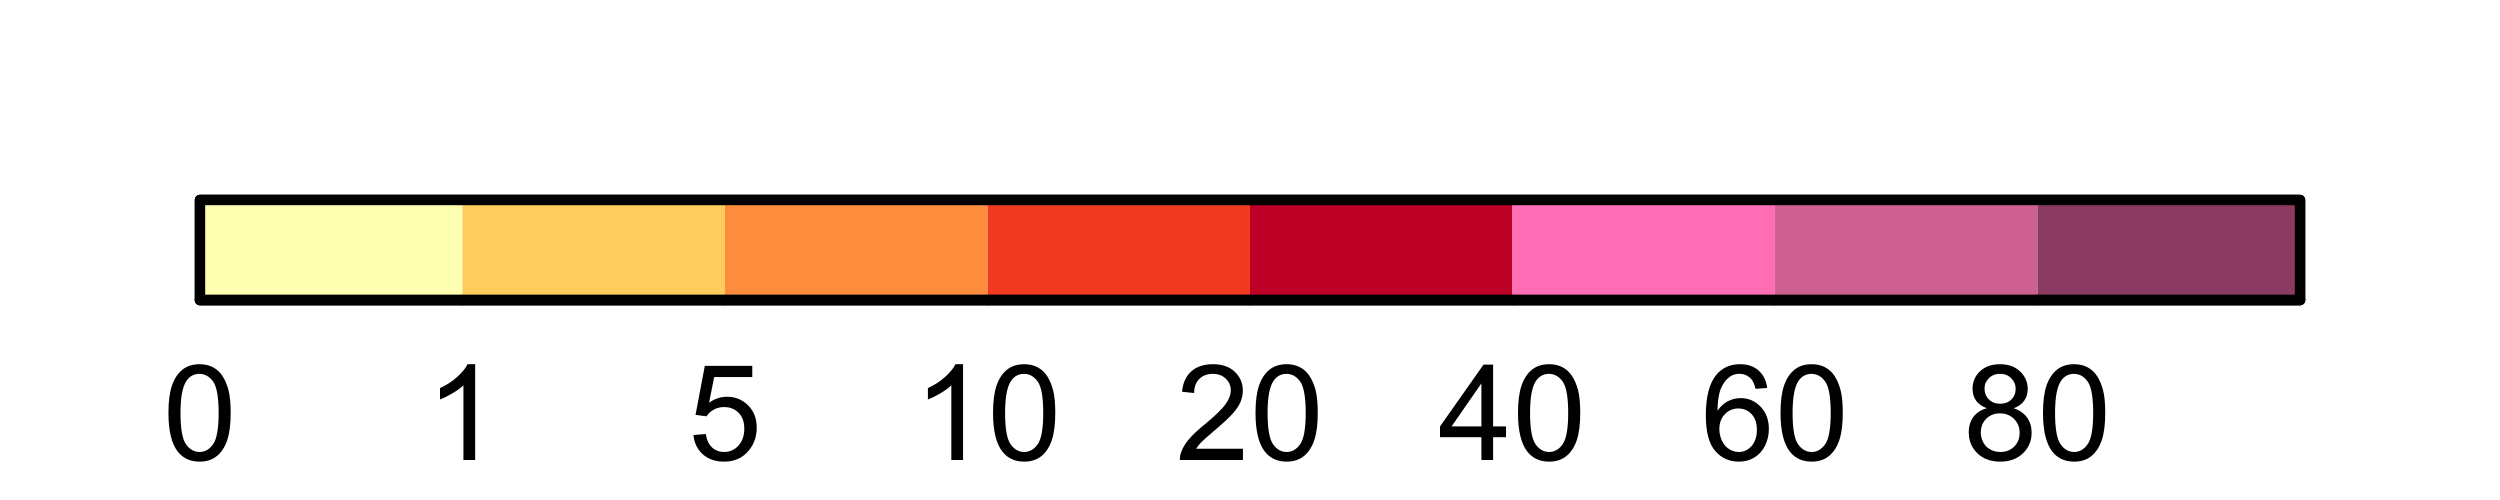
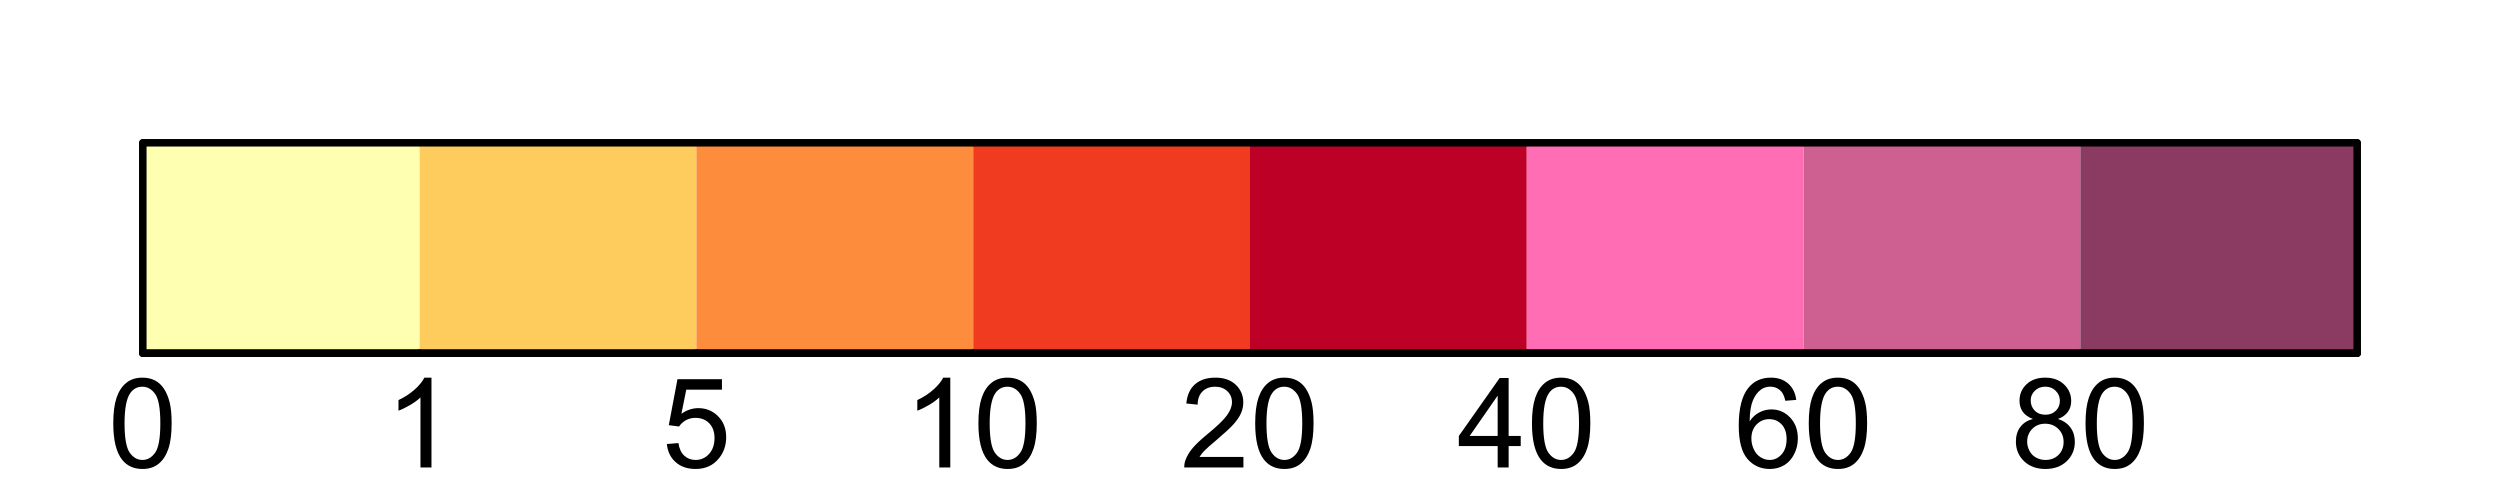
- <svg xmlns="http://www.w3.org/2000/svg" xmlns:xlink="http://www.w3.org/1999/xlink" width="180" height="36" viewBox="0 0 180 36">
+ <svg xmlns="http://www.w3.org/2000/svg" xmlns:xlink="http://www.w3.org/1999/xlink" width="252" height="50" viewBox="0 0 252 50">
  <defs>
    <g>
      <g id="glyph-0-0">
-         <path d="M 0.398 -3.391 C 0.398 -4.203 0.48 -4.855 0.648 -5.352 C 0.816 -5.848 1.066 -6.227 1.395 -6.496 C 1.723 -6.766 2.141 -6.898 2.641 -6.898 C 3.008 -6.898 3.332 -6.824 3.609 -6.676 C 3.887 -6.527 4.117 -6.316 4.297 -6.035 C 4.48 -5.754 4.621 -5.414 4.727 -5.012 C 4.828 -4.613 4.879 -4.07 4.879 -3.391 C 4.879 -2.582 4.797 -1.934 4.633 -1.438 C 4.465 -0.941 4.219 -0.559 3.887 -0.289 C 3.559 -0.02 3.141 0.117 2.641 0.117 C 1.977 0.117 1.457 -0.121 1.078 -0.594 C 0.625 -1.168 0.398 -2.098 0.398 -3.391 M 1.266 -3.391 C 1.266 -2.262 1.398 -1.512 1.66 -1.137 C 1.926 -0.762 2.25 -0.578 2.641 -0.578 C 3.027 -0.578 3.352 -0.766 3.617 -1.141 C 3.879 -1.516 4.012 -2.266 4.012 -3.391 C 4.012 -4.52 3.879 -5.273 3.617 -5.645 C 3.352 -6.016 3.023 -6.203 2.629 -6.203 C 2.242 -6.203 1.934 -6.039 1.703 -5.711 C 1.41 -5.289 1.266 -4.516 1.266 -3.391 Z M 1.266 -3.391 " />
+         <path d="M 0.523 -4.449 C 0.523 -5.516 0.633 -6.371 0.852 -7.023 C 1.07 -7.672 1.398 -8.176 1.832 -8.527 C 2.262 -8.879 2.809 -9.055 3.465 -9.055 C 3.949 -9.055 4.371 -8.957 4.738 -8.766 C 5.102 -8.57 5.402 -8.289 5.641 -7.922 C 5.879 -7.555 6.066 -7.105 6.203 -6.578 C 6.336 -6.055 6.406 -5.344 6.406 -4.449 C 6.406 -3.391 6.297 -2.535 6.078 -1.887 C 5.859 -1.234 5.535 -0.734 5.102 -0.379 C 4.672 -0.023 4.125 0.152 3.465 0.152 C 2.594 0.152 1.91 -0.156 1.414 -0.781 C 0.82 -1.531 0.523 -2.754 0.523 -4.449 M 1.66 -4.449 C 1.66 -2.969 1.836 -1.98 2.18 -1.492 C 2.527 -1 2.957 -0.758 3.465 -0.758 C 3.973 -0.758 4.398 -1.004 4.746 -1.496 C 5.094 -1.988 5.266 -2.973 5.266 -4.449 C 5.266 -5.934 5.094 -6.918 4.746 -7.406 C 4.398 -7.895 3.969 -8.141 3.453 -8.141 C 2.941 -8.141 2.535 -7.926 2.234 -7.492 C 1.852 -6.945 1.66 -5.93 1.66 -4.449 Z M 1.66 -4.449 " />
      </g>
      <g id="glyph-0-1">
-         <path d="M 3.578 0 L 2.734 0 L 2.734 -5.375 C 2.531 -5.184 2.262 -4.988 1.934 -4.797 C 1.605 -4.602 1.309 -4.457 1.047 -4.359 L 1.047 -5.176 C 1.516 -5.398 1.93 -5.664 2.281 -5.98 C 2.637 -6.297 2.887 -6.602 3.031 -6.898 L 3.578 -6.898 Z M 3.578 0 " />
+         <path d="M 4.695 0 L 3.586 0 L 3.586 -7.059 C 3.32 -6.801 2.969 -6.547 2.539 -6.293 C 2.105 -6.039 1.715 -5.848 1.371 -5.723 L 1.371 -6.793 C 1.992 -7.082 2.531 -7.438 2.996 -7.852 C 3.461 -8.266 3.789 -8.668 3.98 -9.055 L 4.695 -9.055 Z M 4.695 0 " />
      </g>
      <g id="glyph-0-2">
-         <path d="M 0.398 -1.801 L 1.285 -1.875 C 1.352 -1.445 1.504 -1.121 1.742 -0.902 C 1.98 -0.684 2.27 -0.578 2.605 -0.578 C 3.012 -0.578 3.355 -0.73 3.637 -1.035 C 3.918 -1.344 4.059 -1.75 4.059 -2.254 C 4.059 -2.734 3.926 -3.117 3.652 -3.395 C 3.383 -3.672 3.031 -3.812 2.594 -3.812 C 2.32 -3.812 2.074 -3.75 1.855 -3.625 C 1.637 -3.504 1.465 -3.344 1.34 -3.145 L 0.547 -3.25 L 1.215 -6.777 L 4.633 -6.777 L 4.633 -5.973 L 1.891 -5.973 L 1.52 -4.125 C 1.93 -4.414 2.363 -4.555 2.816 -4.555 C 3.418 -4.555 3.922 -4.348 4.336 -3.934 C 4.75 -3.516 4.953 -2.984 4.953 -2.328 C 4.953 -1.707 4.773 -1.172 4.41 -0.719 C 3.969 -0.16 3.367 0.117 2.605 0.117 C 1.98 0.117 1.473 -0.059 1.074 -0.406 C 0.68 -0.758 0.453 -1.223 0.398 -1.801 Z M 0.398 -1.801 " />
+         <path d="M 0.523 -2.363 L 1.688 -2.461 C 1.773 -1.895 1.973 -1.469 2.285 -1.184 C 2.598 -0.898 2.977 -0.758 3.422 -0.758 C 3.953 -0.758 4.406 -0.957 4.773 -1.359 C 5.145 -1.762 5.328 -2.293 5.328 -2.961 C 5.328 -3.59 5.152 -4.09 4.797 -4.453 C 4.441 -4.82 3.977 -5 3.402 -5 C 3.047 -5 2.723 -4.922 2.438 -4.758 C 2.148 -4.598 1.922 -4.387 1.758 -4.129 L 0.719 -4.262 L 1.594 -8.895 L 6.078 -8.895 L 6.078 -7.84 L 2.48 -7.84 L 1.992 -5.414 C 2.535 -5.793 3.102 -5.98 3.699 -5.98 C 4.484 -5.98 5.148 -5.707 5.691 -5.16 C 6.23 -4.617 6.504 -3.914 6.504 -3.059 C 6.504 -2.242 6.266 -1.535 5.789 -0.941 C 5.211 -0.211 4.422 0.152 3.422 0.152 C 2.602 0.152 1.93 -0.074 1.41 -0.535 C 0.895 -0.996 0.598 -1.605 0.523 -2.363 Z M 0.523 -2.363 " />
      </g>
      <g id="glyph-0-3">
-         <path d="M 4.832 -0.812 L 4.832 0 L 0.289 0 C 0.285 -0.203 0.316 -0.398 0.391 -0.586 C 0.504 -0.895 0.691 -1.199 0.945 -1.5 C 1.199 -1.801 1.566 -2.148 2.047 -2.539 C 2.797 -3.152 3.301 -3.637 3.562 -3.996 C 3.824 -4.355 3.957 -4.691 3.957 -5.012 C 3.957 -5.344 3.836 -5.629 3.598 -5.855 C 3.359 -6.086 3.047 -6.203 2.664 -6.203 C 2.258 -6.203 1.93 -6.078 1.688 -5.836 C 1.445 -5.594 1.32 -5.254 1.316 -4.824 L 0.449 -4.914 C 0.508 -5.559 0.734 -6.051 1.121 -6.391 C 1.508 -6.73 2.027 -6.898 2.68 -6.898 C 3.34 -6.898 3.863 -6.719 4.246 -6.352 C 4.633 -5.984 4.824 -5.531 4.824 -4.992 C 4.824 -4.719 4.766 -4.445 4.656 -4.18 C 4.543 -3.914 4.355 -3.637 4.094 -3.344 C 3.832 -3.047 3.398 -2.645 2.793 -2.133 C 2.289 -1.707 1.961 -1.418 1.82 -1.27 C 1.676 -1.117 1.555 -0.965 1.461 -0.812 Z M 4.832 -0.812 " />
+         <path d="M 6.344 -1.062 L 6.344 0 L 0.383 0 C 0.375 -0.266 0.418 -0.523 0.512 -0.77 C 0.664 -1.176 0.906 -1.574 1.238 -1.969 C 1.574 -2.363 2.059 -2.816 2.688 -3.336 C 3.668 -4.137 4.332 -4.773 4.676 -5.246 C 5.02 -5.715 5.191 -6.16 5.191 -6.578 C 5.191 -7.016 5.035 -7.387 4.723 -7.688 C 4.406 -7.988 4 -8.141 3.496 -8.141 C 2.961 -8.141 2.535 -7.98 2.215 -7.66 C 1.895 -7.34 1.734 -6.898 1.73 -6.332 L 0.59 -6.449 C 0.668 -7.297 0.961 -7.945 1.469 -8.391 C 1.98 -8.832 2.66 -9.055 3.52 -9.055 C 4.383 -9.055 5.07 -8.816 5.574 -8.336 C 6.078 -7.855 6.332 -7.262 6.332 -6.551 C 6.332 -6.191 6.258 -5.836 6.109 -5.488 C 5.961 -5.141 5.715 -4.773 5.375 -4.387 C 5.031 -4 4.461 -3.473 3.668 -2.801 C 3.004 -2.242 2.574 -1.863 2.387 -1.664 C 2.199 -1.465 2.043 -1.266 1.918 -1.062 Z M 6.344 -1.062 " />
      </g>
      <g id="glyph-0-4">
-         <path d="M 3.102 0 L 3.102 -1.645 L 0.121 -1.645 L 0.121 -2.418 L 3.258 -6.871 L 3.945 -6.871 L 3.945 -2.418 L 4.875 -2.418 L 4.875 -1.645 L 3.945 -1.645 L 3.945 0 L 3.102 0 M 3.102 -2.418 L 3.102 -5.516 L 0.953 -2.418 Z M 3.102 -2.418 " />
+         <path d="M 4.074 0 L 4.074 -2.16 L 0.16 -2.16 L 0.16 -3.176 L 4.277 -9.02 L 5.18 -9.02 L 5.18 -3.176 L 6.398 -3.176 L 6.398 -2.16 L 5.18 -2.16 L 5.18 0 L 4.074 0 M 4.074 -3.176 L 4.074 -7.242 L 1.25 -3.176 Z M 4.074 -3.176 " />
      </g>
      <g id="glyph-0-5">
-         <path d="M 4.777 -5.188 L 3.938 -5.125 C 3.863 -5.453 3.758 -5.695 3.617 -5.844 C 3.391 -6.086 3.109 -6.207 2.773 -6.207 C 2.508 -6.207 2.27 -6.133 2.066 -5.98 C 1.801 -5.789 1.594 -5.504 1.438 -5.133 C 1.285 -4.762 1.207 -4.23 1.199 -3.543 C 1.402 -3.852 1.652 -4.082 1.945 -4.234 C 2.238 -4.383 2.547 -4.457 2.867 -4.457 C 3.43 -4.457 3.91 -4.25 4.305 -3.836 C 4.699 -3.422 4.898 -2.887 4.898 -2.23 C 4.898 -1.801 4.805 -1.398 4.621 -1.027 C 4.434 -0.66 4.18 -0.375 3.852 -0.18 C 3.527 0.02 3.16 0.117 2.746 0.117 C 2.043 0.117 1.469 -0.141 1.027 -0.66 C 0.582 -1.176 0.359 -2.027 0.359 -3.215 C 0.359 -4.543 0.605 -5.508 1.098 -6.113 C 1.523 -6.637 2.102 -6.898 2.828 -6.898 C 3.367 -6.898 3.809 -6.75 4.156 -6.445 C 4.5 -6.141 4.707 -5.723 4.777 -5.188 M 1.332 -2.227 C 1.332 -1.938 1.395 -1.656 1.516 -1.391 C 1.641 -1.125 1.812 -0.926 2.035 -0.785 C 2.258 -0.645 2.488 -0.578 2.734 -0.578 C 3.09 -0.578 3.395 -0.719 3.652 -1.008 C 3.906 -1.297 4.035 -1.688 4.035 -2.18 C 4.035 -2.656 3.91 -3.027 3.656 -3.301 C 3.402 -3.574 3.086 -3.711 2.699 -3.711 C 2.32 -3.711 1.996 -3.574 1.73 -3.301 C 1.465 -3.027 1.332 -2.672 1.332 -2.227 Z M 1.332 -2.227 " />
+         <path d="M 6.27 -6.812 L 5.168 -6.723 C 5.07 -7.16 4.93 -7.477 4.75 -7.672 C 4.449 -7.988 4.082 -8.145 3.641 -8.145 C 3.289 -8.145 2.98 -8.047 2.715 -7.852 C 2.363 -7.598 2.09 -7.227 1.891 -6.738 C 1.688 -6.25 1.582 -5.555 1.574 -4.652 C 1.84 -5.059 2.168 -5.359 2.555 -5.555 C 2.938 -5.754 3.344 -5.852 3.766 -5.852 C 4.504 -5.852 5.133 -5.578 5.652 -5.035 C 6.168 -4.492 6.43 -3.789 6.43 -2.93 C 6.43 -2.363 6.309 -1.836 6.062 -1.352 C 5.82 -0.863 5.484 -0.492 5.059 -0.234 C 4.629 0.023 4.148 0.152 3.605 0.152 C 2.684 0.152 1.93 -0.188 1.348 -0.863 C 0.766 -1.543 0.473 -2.66 0.473 -4.219 C 0.473 -5.965 0.797 -7.23 1.441 -8.023 C 2 -8.711 2.758 -9.055 3.711 -9.055 C 4.418 -9.055 5 -8.855 5.453 -8.461 C 5.906 -8.062 6.18 -7.512 6.27 -6.812 M 1.746 -2.922 C 1.746 -2.539 1.828 -2.176 1.992 -1.828 C 2.152 -1.48 2.379 -1.215 2.672 -1.031 C 2.961 -0.848 3.266 -0.758 3.586 -0.758 C 4.055 -0.758 4.457 -0.945 4.793 -1.324 C 5.129 -1.699 5.297 -2.211 5.297 -2.859 C 5.297 -3.484 5.133 -3.977 4.801 -4.336 C 4.465 -4.691 4.047 -4.871 3.543 -4.871 C 3.043 -4.871 2.617 -4.691 2.27 -4.336 C 1.922 -3.977 1.746 -3.504 1.746 -2.922 Z M 1.746 -2.922 " />
      </g>
      <g id="glyph-0-6">
-         <path d="M 1.695 -3.727 C 1.348 -3.855 1.086 -4.039 0.918 -4.273 C 0.75 -4.512 0.664 -4.797 0.664 -5.129 C 0.664 -5.629 0.844 -6.047 1.203 -6.391 C 1.562 -6.73 2.043 -6.898 2.641 -6.898 C 3.238 -6.898 3.723 -6.727 4.086 -6.379 C 4.453 -6.027 4.637 -5.605 4.637 -5.105 C 4.637 -4.785 4.551 -4.508 4.387 -4.273 C 4.219 -4.035 3.965 -3.855 3.625 -3.727 C 4.047 -3.59 4.367 -3.367 4.586 -3.062 C 4.809 -2.754 4.918 -2.391 4.918 -1.965 C 4.918 -1.375 4.711 -0.883 4.293 -0.484 C 3.879 -0.082 3.332 0.117 2.652 0.117 C 1.977 0.117 1.43 -0.082 1.012 -0.484 C 0.598 -0.887 0.391 -1.387 0.391 -1.988 C 0.391 -2.434 0.504 -2.809 0.73 -3.109 C 0.957 -3.41 1.277 -3.617 1.695 -3.727 M 1.527 -5.156 C 1.527 -4.832 1.633 -4.566 1.844 -4.359 C 2.051 -4.152 2.324 -4.051 2.656 -4.051 C 2.984 -4.051 3.25 -4.152 3.457 -4.355 C 3.664 -4.562 3.77 -4.812 3.77 -5.109 C 3.77 -5.418 3.66 -5.68 3.449 -5.891 C 3.234 -6.102 2.969 -6.207 2.648 -6.207 C 2.328 -6.207 2.059 -6.102 1.848 -5.898 C 1.633 -5.691 1.527 -5.445 1.527 -5.156 M 1.258 -1.984 C 1.258 -1.742 1.312 -1.508 1.426 -1.285 C 1.543 -1.059 1.711 -0.887 1.938 -0.762 C 2.16 -0.637 2.402 -0.578 2.664 -0.578 C 3.066 -0.578 3.398 -0.707 3.66 -0.965 C 3.922 -1.227 4.055 -1.555 4.055 -1.953 C 4.055 -2.359 3.918 -2.695 3.648 -2.961 C 3.379 -3.227 3.039 -3.359 2.633 -3.359 C 2.238 -3.359 1.91 -3.23 1.648 -2.969 C 1.387 -2.703 1.258 -2.375 1.258 -1.984 Z M 1.258 -1.984 " />
+         <path d="M 2.227 -4.891 C 1.77 -5.059 1.426 -5.301 1.207 -5.609 C 0.984 -5.922 0.875 -6.297 0.875 -6.73 C 0.875 -7.387 1.109 -7.938 1.582 -8.387 C 2.055 -8.832 2.68 -9.055 3.465 -9.055 C 4.25 -9.055 4.887 -8.828 5.363 -8.371 C 5.844 -7.914 6.086 -7.355 6.086 -6.699 C 6.086 -6.281 5.977 -5.918 5.754 -5.609 C 5.535 -5.297 5.203 -5.059 4.754 -4.891 C 5.309 -4.711 5.73 -4.418 6.02 -4.016 C 6.309 -3.617 6.453 -3.137 6.453 -2.578 C 6.453 -1.809 6.18 -1.16 5.637 -0.633 C 5.09 -0.109 4.371 0.152 3.48 0.152 C 2.594 0.152 1.875 -0.109 1.328 -0.637 C 0.785 -1.164 0.512 -1.82 0.512 -2.609 C 0.512 -3.195 0.66 -3.688 0.957 -4.082 C 1.254 -4.477 1.676 -4.746 2.227 -4.891 M 2.004 -6.77 C 2.004 -6.34 2.145 -5.992 2.418 -5.723 C 2.691 -5.449 3.051 -5.316 3.488 -5.316 C 3.914 -5.316 4.266 -5.449 4.539 -5.719 C 4.809 -5.988 4.945 -6.316 4.945 -6.707 C 4.945 -7.113 4.805 -7.453 4.523 -7.73 C 4.242 -8.008 3.895 -8.145 3.477 -8.145 C 3.055 -8.145 2.703 -8.012 2.426 -7.738 C 2.145 -7.469 2.004 -7.145 2.004 -6.77 M 1.648 -2.602 C 1.648 -2.285 1.723 -1.98 1.875 -1.688 C 2.023 -1.391 2.246 -1.16 2.539 -1 C 2.836 -0.836 3.152 -0.758 3.496 -0.758 C 4.023 -0.758 4.461 -0.926 4.805 -1.266 C 5.148 -1.609 5.32 -2.039 5.32 -2.566 C 5.32 -3.098 5.145 -3.539 4.789 -3.887 C 4.434 -4.238 3.992 -4.41 3.457 -4.41 C 2.938 -4.41 2.504 -4.238 2.164 -3.895 C 1.82 -3.551 1.648 -3.121 1.648 -2.602 Z M 1.648 -2.602 " />
      </g>
    </g>
    <clipPath id="clip-0">
-       <path clip-rule="nonzero" d="M 14.398 14.398 L 34 14.398 L 34 21.598 L 14.398 21.598 Z M 14.398 14.398 " />
+       <path clip-rule="nonzero" d="M 14.398 14.398 L 43 14.398 L 43 35.598 L 14.398 35.598 Z M 14.398 14.398 " />
    </clipPath>
    <clipPath id="clip-1">
-       <path clip-rule="nonzero" d="M 33 14.398 L 53 14.398 L 53 21.598 L 33 21.598 Z M 33 14.398 " />
+       <path clip-rule="nonzero" d="M 42 14.398 L 71 14.398 L 71 35.598 L 42 35.598 Z M 42 14.398 " />
    </clipPath>
    <clipPath id="clip-2">
-       <path clip-rule="nonzero" d="M 52 14.398 L 72 14.398 L 72 21.598 L 52 21.598 Z M 52 14.398 " />
+       <path clip-rule="nonzero" d="M 70 14.398 L 99 14.398 L 99 35.598 L 70 35.598 Z M 70 14.398 " />
    </clipPath>
    <clipPath id="clip-3">
-       <path clip-rule="nonzero" d="M 71 14.398 L 90 14.398 L 90 21.598 L 71 21.598 Z M 71 14.398 " />
+       <path clip-rule="nonzero" d="M 98 14.398 L 126 14.398 L 126 35.598 L 98 35.598 Z M 98 14.398 " />
    </clipPath>
    <clipPath id="clip-4">
-       <path clip-rule="nonzero" d="M 90 14.398 L 109 14.398 L 109 21.598 L 90 21.598 Z M 90 14.398 " />
+       <path clip-rule="nonzero" d="M 126 14.398 L 154 14.398 L 154 35.598 L 126 35.598 Z M 126 14.398 " />
    </clipPath>
    <clipPath id="clip-5">
-       <path clip-rule="nonzero" d="M 108 14.398 L 128 14.398 L 128 21.598 L 108 21.598 Z M 108 14.398 " />
+       <path clip-rule="nonzero" d="M 153 14.398 L 182 14.398 L 182 35.598 L 153 35.598 Z M 153 14.398 " />
    </clipPath>
    <clipPath id="clip-6">
-       <path clip-rule="nonzero" d="M 127 14.398 L 147 14.398 L 147 21.598 L 127 21.598 Z M 127 14.398 " />
+       <path clip-rule="nonzero" d="M 181 14.398 L 210 14.398 L 210 35.598 L 181 35.598 Z M 181 14.398 " />
    </clipPath>
    <clipPath id="clip-7">
-       <path clip-rule="nonzero" d="M 146 14.398 L 165.598 14.398 L 165.598 21.598 L 146 21.598 Z M 146 14.398 " />
+       <path clip-rule="nonzero" d="M 209 14.398 L 237.598 14.398 L 237.598 35.598 L 209 35.598 Z M 209 14.398 " />
    </clipPath>
  </defs>
-   <rect x="-18" y="-3.6" width="216" height="43.2" fill="rgb(100%, 100%, 100%)" fill-opacity="1" />
-   <path fill="none" stroke-width="0.75" stroke-linecap="round" stroke-linejoin="round" stroke="rgb(0%, 0%, 0%)" stroke-opacity="1" stroke-miterlimit="10" d="M 14.398 21.602 L 165.602 21.602 L 165.602 14.398 L 14.398 14.398 Z M 14.398 21.602 " />
+   <rect x="-25.2" y="-5" width="302.4" height="60" fill="rgb(100%, 100%, 100%)" fill-opacity="1" />
+   <path fill="none" stroke-width="0.75" stroke-linecap="round" stroke-linejoin="round" stroke="rgb(0%, 0%, 0%)" stroke-opacity="1" stroke-miterlimit="10" d="M 14.398 35.602 L 237.602 35.602 L 237.602 14.398 L 14.398 14.398 Z M 14.398 35.602 " />
  <g clip-path="url(#clip-0)">
-     <path fill-rule="nonzero" fill="rgb(100%, 100%, 69.804%)" fill-opacity="1" d="M 14.398 21.602 L 33.297 21.602 L 33.297 14.402 L 14.398 14.402 Z M 14.398 21.602 " />
+     <path fill-rule="nonzero" fill="rgb(100%, 100%, 69.804%)" fill-opacity="1" d="M 14.398 35.602 L 42.297 35.602 L 42.297 14.402 L 14.398 14.402 Z M 14.398 35.602 " />
  </g>
  <g clip-path="url(#clip-1)">
-     <path fill-rule="nonzero" fill="rgb(99.608%, 80%, 36.078%)" fill-opacity="1" d="M 33.301 21.602 L 52.199 21.602 L 52.199 14.402 L 33.301 14.402 Z M 33.301 21.602 " />
+     <path fill-rule="nonzero" fill="rgb(99.608%, 80%, 36.078%)" fill-opacity="1" d="M 42.301 35.602 L 70.199 35.602 L 70.199 14.402 L 42.301 14.402 Z M 42.301 35.602 " />
  </g>
  <g clip-path="url(#clip-2)">
-     <path fill-rule="nonzero" fill="rgb(99.216%, 55.294%, 23.529%)" fill-opacity="1" d="M 52.199 21.602 L 71.098 21.602 L 71.098 14.402 L 52.199 14.402 Z M 52.199 21.602 " />
+     <path fill-rule="nonzero" fill="rgb(99.216%, 55.294%, 23.529%)" fill-opacity="1" d="M 70.199 35.602 L 98.098 35.602 L 98.098 14.402 L 70.199 14.402 Z M 70.199 35.602 " />
  </g>
  <g clip-path="url(#clip-3)">
-     <path fill-rule="nonzero" fill="rgb(94.118%, 23.137%, 12.549%)" fill-opacity="1" d="M 71.102 21.602 L 90 21.602 L 90 14.402 L 71.102 14.402 Z M 71.102 21.602 " />
+     <path fill-rule="nonzero" fill="rgb(94.118%, 23.137%, 12.549%)" fill-opacity="1" d="M 98.102 35.602 L 126 35.602 L 126 14.402 L 98.102 14.402 Z M 98.102 35.602 " />
  </g>
  <g clip-path="url(#clip-4)">
-     <path fill-rule="nonzero" fill="rgb(74.118%, 0%, 14.902%)" fill-opacity="1" d="M 90 21.602 L 108.898 21.602 L 108.898 14.402 L 90 14.402 Z M 90 21.602 " />
+     <path fill-rule="nonzero" fill="rgb(74.118%, 0%, 14.902%)" fill-opacity="1" d="M 126 35.602 L 153.898 35.602 L 153.898 14.402 L 126 14.402 Z M 126 35.602 " />
  </g>
  <g clip-path="url(#clip-5)">
-     <path fill-rule="nonzero" fill="rgb(100%, 43.137%, 70.588%)" fill-opacity="1" d="M 108.898 21.602 L 127.797 21.602 L 127.797 14.402 L 108.898 14.402 Z M 108.898 21.602 " />
+     <path fill-rule="nonzero" fill="rgb(100%, 43.137%, 70.588%)" fill-opacity="1" d="M 153.898 35.602 L 181.797 35.602 L 181.797 14.402 L 153.898 14.402 Z M 153.898 35.602 " />
  </g>
  <g clip-path="url(#clip-6)">
-     <path fill-rule="nonzero" fill="rgb(80.392%, 37.647%, 56.471%)" fill-opacity="1" d="M 127.801 21.602 L 146.699 21.602 L 146.699 14.402 L 127.801 14.402 Z M 127.801 21.602 " />
+     <path fill-rule="nonzero" fill="rgb(80.392%, 37.647%, 56.471%)" fill-opacity="1" d="M 181.801 35.602 L 209.699 35.602 L 209.699 14.402 L 181.801 14.402 Z M 181.801 35.602 " />
  </g>
  <g clip-path="url(#clip-7)">
-     <path fill-rule="nonzero" fill="rgb(54.51%, 22.745%, 38.431%)" fill-opacity="1" d="M 146.699 21.602 L 165.598 21.602 L 165.598 14.402 L 146.699 14.402 Z M 146.699 21.602 " />
+     <path fill-rule="nonzero" fill="rgb(54.51%, 22.745%, 38.431%)" fill-opacity="1" d="M 209.699 35.602 L 237.598 35.602 L 237.598 14.402 L 209.699 14.402 Z M 209.699 35.602 " />
  </g>
-   <path fill="none" stroke-width="0.75" stroke-linecap="round" stroke-linejoin="round" stroke="rgb(0%, 0%, 0%)" stroke-opacity="1" stroke-miterlimit="10" d="M 14.398 21.602 L 165.602 21.602 " />
-   <path fill="none" stroke-width="0.75" stroke-linecap="round" stroke-linejoin="round" stroke="rgb(0%, 0%, 0%)" stroke-opacity="1" stroke-miterlimit="10" d="M 14.398 21.602 L 14.398 21.602 " />
-   <path fill="none" stroke-width="0.75" stroke-linecap="round" stroke-linejoin="round" stroke="rgb(0%, 0%, 0%)" stroke-opacity="1" stroke-miterlimit="10" d="M 33.301 21.602 L 33.301 21.602 " />
-   <path fill="none" stroke-width="0.75" stroke-linecap="round" stroke-linejoin="round" stroke="rgb(0%, 0%, 0%)" stroke-opacity="1" stroke-miterlimit="10" d="M 52.199 21.602 L 52.199 21.602 " />
-   <path fill="none" stroke-width="0.75" stroke-linecap="round" stroke-linejoin="round" stroke="rgb(0%, 0%, 0%)" stroke-opacity="1" stroke-miterlimit="10" d="M 71.102 21.602 L 71.102 21.602 " />
-   <path fill="none" stroke-width="0.75" stroke-linecap="round" stroke-linejoin="round" stroke="rgb(0%, 0%, 0%)" stroke-opacity="1" stroke-miterlimit="10" d="M 90 21.602 L 90 21.602 " />
-   <path fill="none" stroke-width="0.75" stroke-linecap="round" stroke-linejoin="round" stroke="rgb(0%, 0%, 0%)" stroke-opacity="1" stroke-miterlimit="10" d="M 108.898 21.602 L 108.898 21.602 " />
-   <path fill="none" stroke-width="0.75" stroke-linecap="round" stroke-linejoin="round" stroke="rgb(0%, 0%, 0%)" stroke-opacity="1" stroke-miterlimit="10" d="M 127.801 21.602 L 127.801 21.602 " />
-   <path fill="none" stroke-width="0.75" stroke-linecap="round" stroke-linejoin="round" stroke="rgb(0%, 0%, 0%)" stroke-opacity="1" stroke-miterlimit="10" d="M 146.699 21.602 L 146.699 21.602 " />
-   <path fill="none" stroke-width="0.75" stroke-linecap="round" stroke-linejoin="round" stroke="rgb(0%, 0%, 0%)" stroke-opacity="1" stroke-miterlimit="10" d="M 165.602 21.602 L 165.602 21.602 " />
+   <path fill="none" stroke-width="0.75" stroke-linecap="round" stroke-linejoin="round" stroke="rgb(0%, 0%, 0%)" stroke-opacity="1" stroke-miterlimit="10" d="M 14.398 35.602 L 237.602 35.602 " />
+   <path fill="none" stroke-width="0.75" stroke-linecap="round" stroke-linejoin="round" stroke="rgb(0%, 0%, 0%)" stroke-opacity="1" stroke-miterlimit="10" d="M 14.398 35.602 L 14.398 35.602 " />
+   <path fill="none" stroke-width="0.75" stroke-linecap="round" stroke-linejoin="round" stroke="rgb(0%, 0%, 0%)" stroke-opacity="1" stroke-miterlimit="10" d="M 42.301 35.602 L 42.301 35.602 " />
+   <path fill="none" stroke-width="0.75" stroke-linecap="round" stroke-linejoin="round" stroke="rgb(0%, 0%, 0%)" stroke-opacity="1" stroke-miterlimit="10" d="M 70.199 35.602 L 70.199 35.602 " />
+   <path fill="none" stroke-width="0.75" stroke-linecap="round" stroke-linejoin="round" stroke="rgb(0%, 0%, 0%)" stroke-opacity="1" stroke-miterlimit="10" d="M 98.102 35.602 L 98.102 35.602 " />
+   <path fill="none" stroke-width="0.75" stroke-linecap="round" stroke-linejoin="round" stroke="rgb(0%, 0%, 0%)" stroke-opacity="1" stroke-miterlimit="10" d="M 126 35.602 L 126 35.602 " />
+   <path fill="none" stroke-width="0.75" stroke-linecap="round" stroke-linejoin="round" stroke="rgb(0%, 0%, 0%)" stroke-opacity="1" stroke-miterlimit="10" d="M 153.898 35.602 L 153.898 35.602 " />
+   <path fill="none" stroke-width="0.75" stroke-linecap="round" stroke-linejoin="round" stroke="rgb(0%, 0%, 0%)" stroke-opacity="1" stroke-miterlimit="10" d="M 181.801 35.602 L 181.801 35.602 " />
+   <path fill="none" stroke-width="0.75" stroke-linecap="round" stroke-linejoin="round" stroke="rgb(0%, 0%, 0%)" stroke-opacity="1" stroke-miterlimit="10" d="M 209.699 35.602 L 209.699 35.602 " />
+   <path fill="none" stroke-width="0.75" stroke-linecap="round" stroke-linejoin="round" stroke="rgb(0%, 0%, 0%)" stroke-opacity="1" stroke-miterlimit="10" d="M 237.602 35.602 L 237.602 35.602 " />
  <g fill="rgb(0%, 0%, 0%)" fill-opacity="1">
-     <use xlink:href="#glyph-0-0" x="11.73" y="33.121" />
+     <use xlink:href="#glyph-0-0" x="10.895" y="47.121" />
  </g>
  <g fill="rgb(0%, 0%, 0%)" fill-opacity="1">
-     <use xlink:href="#glyph-0-1" x="30.633" y="33.121" />
+     <use xlink:href="#glyph-0-1" x="38.797" y="47.121" />
  </g>
  <g fill="rgb(0%, 0%, 0%)" fill-opacity="1">
-     <use xlink:href="#glyph-0-2" x="49.531" y="33.121" />
+     <use xlink:href="#glyph-0-2" x="66.695" y="47.121" />
  </g>
  <g fill="rgb(0%, 0%, 0%)" fill-opacity="1">
-     <use xlink:href="#glyph-0-1" x="65.762" y="33.121" />
-     <use xlink:href="#glyph-0-0" x="71.101" y="33.121" />
+     <use xlink:href="#glyph-0-1" x="91.094" y="47.121" />
+     <use xlink:href="#glyph-0-0" x="98.101" y="47.121" />
  </g>
  <g fill="rgb(0%, 0%, 0%)" fill-opacity="1">
-     <use xlink:href="#glyph-0-3" x="84.66" y="33.121" />
-     <use xlink:href="#glyph-0-0" x="89.999" y="33.121" />
+     <use xlink:href="#glyph-0-3" x="118.992" y="47.121" />
+     <use xlink:href="#glyph-0-0" x="126" y="47.121" />
  </g>
  <g fill="rgb(0%, 0%, 0%)" fill-opacity="1">
-     <use xlink:href="#glyph-0-4" x="103.559" y="33.121" />
-     <use xlink:href="#glyph-0-0" x="108.898" y="33.121" />
+     <use xlink:href="#glyph-0-4" x="146.891" y="47.121" />
+     <use xlink:href="#glyph-0-0" x="153.898" y="47.121" />
  </g>
  <g fill="rgb(0%, 0%, 0%)" fill-opacity="1">
-     <use xlink:href="#glyph-0-5" x="122.461" y="33.121" />
-     <use xlink:href="#glyph-0-0" x="127.8" y="33.121" />
+     <use xlink:href="#glyph-0-5" x="174.793" y="47.121" />
+     <use xlink:href="#glyph-0-0" x="181.8" y="47.121" />
  </g>
  <g fill="rgb(0%, 0%, 0%)" fill-opacity="1">
-     <use xlink:href="#glyph-0-6" x="141.359" y="33.121" />
-     <use xlink:href="#glyph-0-0" x="146.698" y="33.121" />
+     <use xlink:href="#glyph-0-6" x="202.691" y="47.121" />
+     <use xlink:href="#glyph-0-0" x="209.699" y="47.121" />
  </g>
-   <path fill="none" stroke-width="0.75" stroke-linecap="round" stroke-linejoin="round" stroke="rgb(0%, 0%, 0%)" stroke-opacity="1" stroke-miterlimit="10" d="M 14.398 21.602 L 165.602 21.602 L 165.602 14.398 L 14.398 14.398 Z M 14.398 21.602 " />
+   <path fill="none" stroke-width="0.75" stroke-linecap="round" stroke-linejoin="round" stroke="rgb(0%, 0%, 0%)" stroke-opacity="1" stroke-miterlimit="10" d="M 14.398 35.602 L 237.602 35.602 L 237.602 14.398 L 14.398 14.398 Z M 14.398 35.602 " />
</svg>
